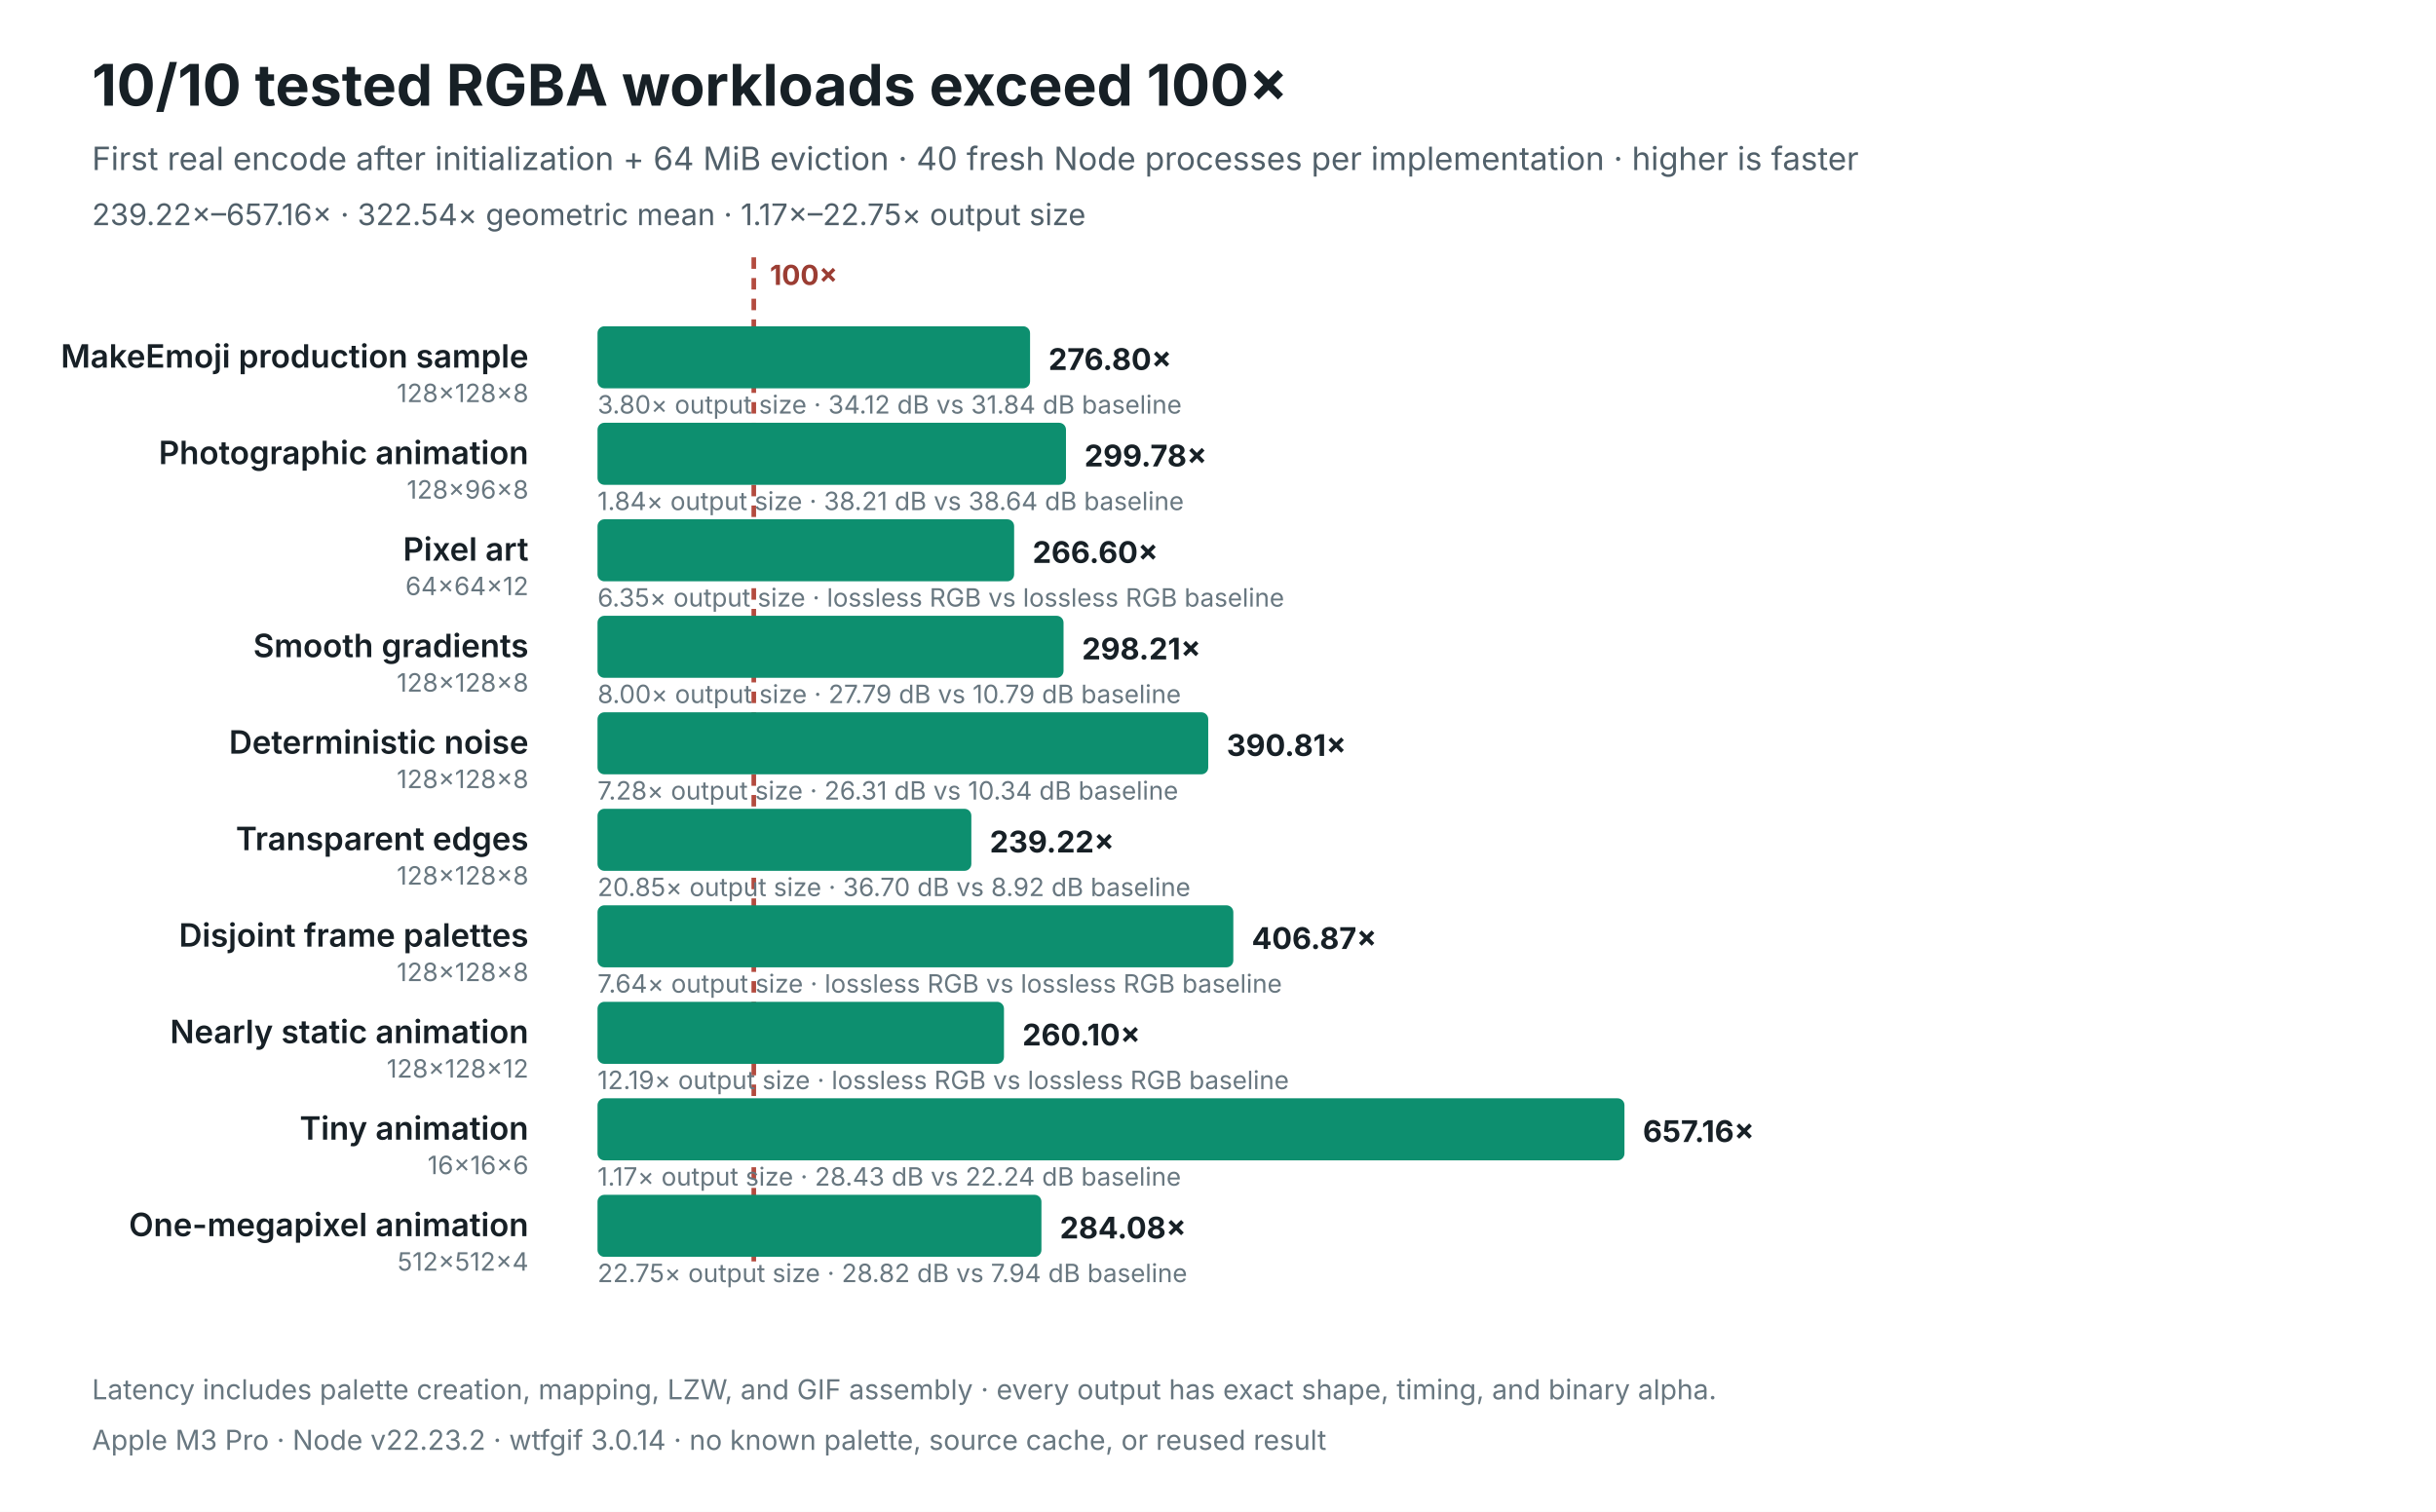
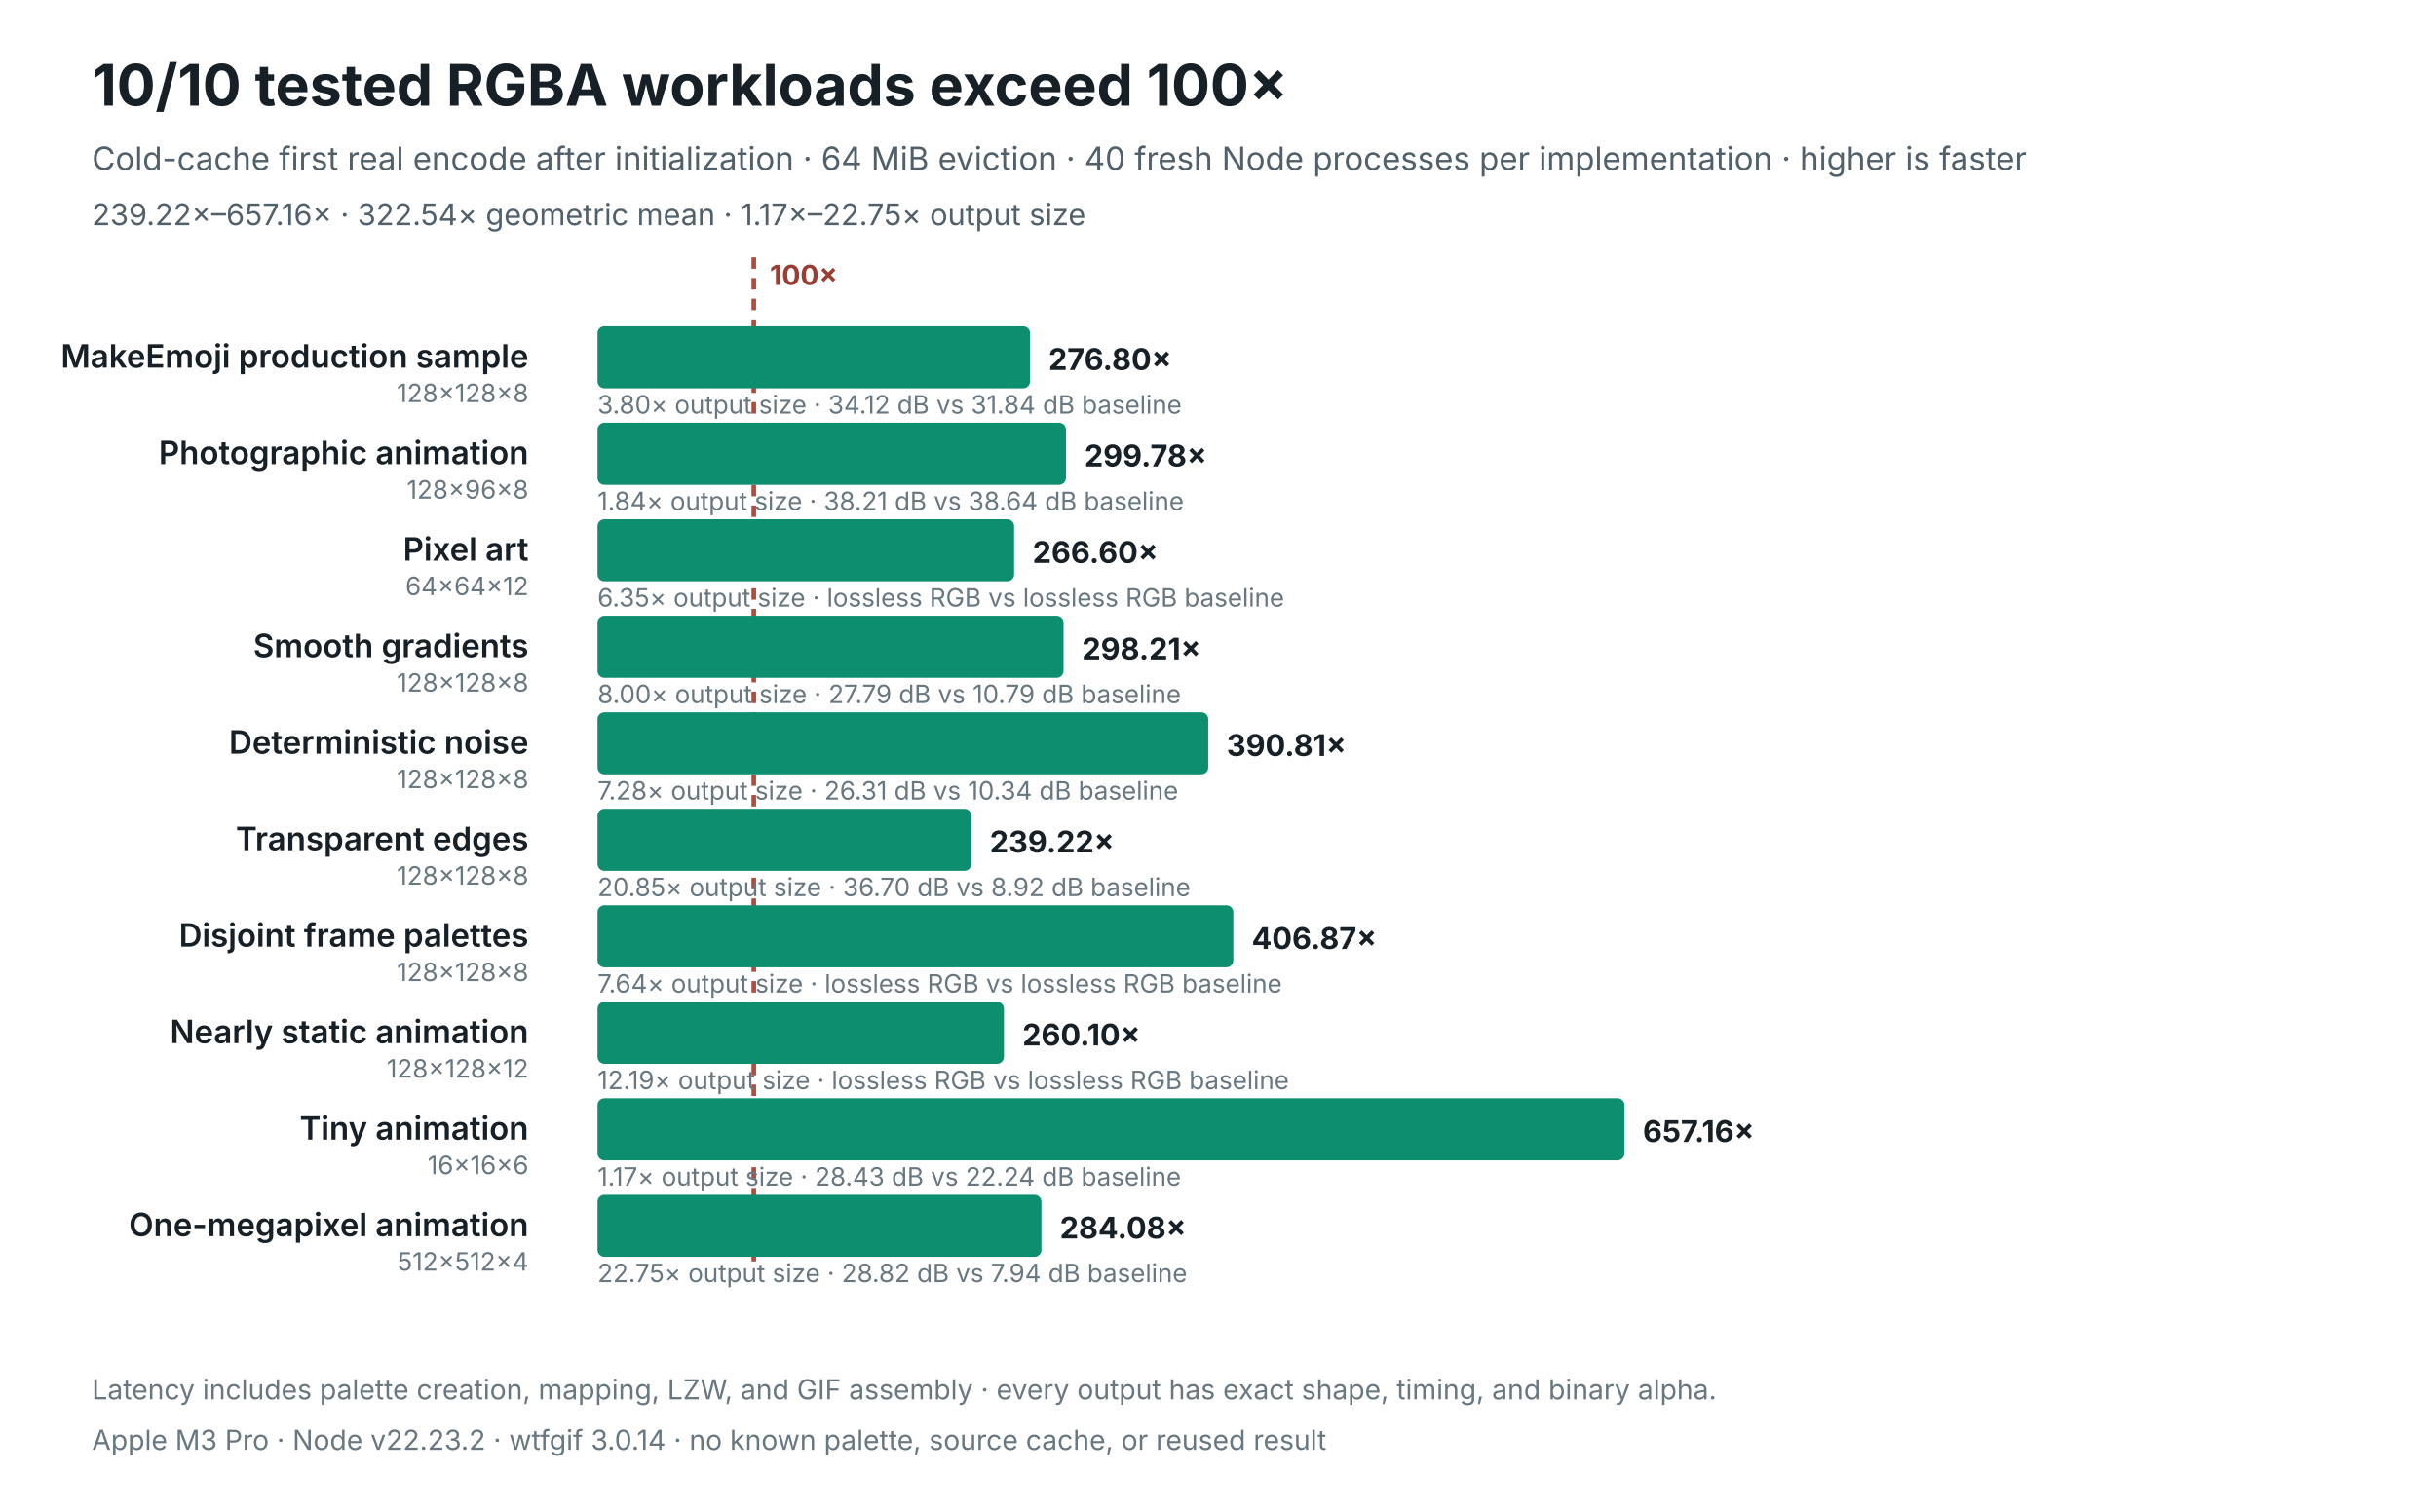
<svg xmlns="http://www.w3.org/2000/svg" width="1060" height="658" viewBox="0 0 1060 658" role="img" aria-labelledby="title desc">
  <rect width="100%" height="100%" fill="#ffffff" />
  <g font-family="ui-sans-serif, -apple-system, BlinkMacSystemFont, Segoe UI, sans-serif" fill="#172026">
    <text x="40" y="46" font-size="25" font-weight="700">10/10 tested RGBA workloads exceed 100×</text>
-     <text x="40" y="74" font-size="14" fill="#51606a">First real encode after initialization + 64 MiB eviction · 40 fresh Node processes per implementation · higher is faster</text>
+     <text x="40" y="74" font-size="14" fill="#51606a">Cold-cache first real encode after initialization · 64 MiB eviction · 40 fresh Node processes per implementation · higher is faster</text>
    <text x="40" y="98" font-size="13" fill="#51606a">239.22×–657.16× · 322.54× geometric mean · 1.17×–22.75× output size</text>
    <line x1="328" y1="112" x2="328" y2="552" stroke="#b34b3f" stroke-width="2" stroke-dasharray="5 4" />
    <text x="335" y="124" font-size="12" font-weight="700" fill="#9b3d33">100×</text>
    <text x="230" y="160" text-anchor="end" font-size="14" font-weight="600">MakeEmoji production sample</text>
    <text x="230" y="175" text-anchor="end" font-size="11" fill="#687780">128×128×8</text>
    <rect x="260" y="142" width="188.22" height="27" rx="3" fill="#0d8f6f" />
    <text x="456.22" y="161" font-size="13" font-weight="700">276.80×</text>
    <text x="260" y="180" font-size="11" fill="#687780">3.80× output size · 34.12 dB vs 31.84 dB baseline</text>
    <text x="230" y="202" text-anchor="end" font-size="14" font-weight="600">Photographic animation</text>
    <text x="230" y="217" text-anchor="end" font-size="11" fill="#687780">128×96×8</text>
    <rect x="260" y="184" width="203.85" height="27" rx="3" fill="#0d8f6f" />
    <text x="471.85" y="203" font-size="13" font-weight="700">299.78×</text>
    <text x="260" y="222" font-size="11" fill="#687780">1.84× output size · 38.21 dB vs 38.64 dB baseline</text>
    <text x="230" y="244" text-anchor="end" font-size="14" font-weight="600">Pixel art</text>
    <text x="230" y="259" text-anchor="end" font-size="11" fill="#687780">64×64×12</text>
    <rect x="260" y="226" width="181.29" height="27" rx="3" fill="#0d8f6f" />
    <text x="449.29" y="245" font-size="13" font-weight="700">266.60×</text>
    <text x="260" y="264" font-size="11" fill="#687780">6.35× output size · lossless RGB vs lossless RGB baseline</text>
    <text x="230" y="286" text-anchor="end" font-size="14" font-weight="600">Smooth gradients</text>
    <text x="230" y="301" text-anchor="end" font-size="11" fill="#687780">128×128×8</text>
    <rect x="260" y="268" width="202.79" height="27" rx="3" fill="#0d8f6f" />
    <text x="470.79" y="287" font-size="13" font-weight="700">298.21×</text>
    <text x="260" y="306" font-size="11" fill="#687780">8.00× output size · 27.79 dB vs 10.79 dB baseline</text>
    <text x="230" y="328" text-anchor="end" font-size="14" font-weight="600">Deterministic noise</text>
    <text x="230" y="343" text-anchor="end" font-size="11" fill="#687780">128×128×8</text>
    <rect x="260" y="310" width="265.75" height="27" rx="3" fill="#0d8f6f" />
    <text x="533.75" y="329" font-size="13" font-weight="700">390.81×</text>
    <text x="260" y="348" font-size="11" fill="#687780">7.28× output size · 26.31 dB vs 10.34 dB baseline</text>
    <text x="230" y="370" text-anchor="end" font-size="14" font-weight="600">Transparent edges</text>
    <text x="230" y="385" text-anchor="end" font-size="11" fill="#687780">128×128×8</text>
    <rect x="260" y="352" width="162.67" height="27" rx="3" fill="#0d8f6f" />
    <text x="430.67" y="371" font-size="13" font-weight="700">239.22×</text>
    <text x="260" y="390" font-size="11" fill="#687780">20.85× output size · 36.70 dB vs 8.92 dB baseline</text>
    <text x="230" y="412" text-anchor="end" font-size="14" font-weight="600">Disjoint frame palettes</text>
    <text x="230" y="427" text-anchor="end" font-size="11" fill="#687780">128×128×8</text>
    <rect x="260" y="394" width="276.67" height="27" rx="3" fill="#0d8f6f" />
    <text x="544.67" y="413" font-size="13" font-weight="700">406.87×</text>
    <text x="260" y="432" font-size="11" fill="#687780">7.64× output size · lossless RGB vs lossless RGB baseline</text>
    <text x="230" y="454" text-anchor="end" font-size="14" font-weight="600">Nearly static animation</text>
    <text x="230" y="469" text-anchor="end" font-size="11" fill="#687780">128×128×12</text>
    <rect x="260" y="436" width="176.87" height="27" rx="3" fill="#0d8f6f" />
    <text x="444.87" y="455" font-size="13" font-weight="700">260.10×</text>
    <text x="260" y="474" font-size="11" fill="#687780">12.19× output size · lossless RGB vs lossless RGB baseline</text>
    <text x="230" y="496" text-anchor="end" font-size="14" font-weight="600">Tiny animation</text>
    <text x="230" y="511" text-anchor="end" font-size="11" fill="#687780">16×16×6</text>
    <rect x="260" y="478" width="446.87" height="27" rx="3" fill="#0d8f6f" />
    <text x="714.87" y="497" font-size="13" font-weight="700">657.16×</text>
    <text x="260" y="516" font-size="11" fill="#687780">1.17× output size · 28.43 dB vs 22.24 dB baseline</text>
    <text x="230" y="538" text-anchor="end" font-size="14" font-weight="600">One-megapixel animation</text>
    <text x="230" y="553" text-anchor="end" font-size="11" fill="#687780">512×512×4</text>
    <rect x="260" y="520" width="193.17" height="27" rx="3" fill="#0d8f6f" />
    <text x="461.17" y="539" font-size="13" font-weight="700">284.08×</text>
    <text x="260" y="558" font-size="11" fill="#687780">22.75× output size · 28.82 dB vs 7.94 dB baseline</text>
    <text x="40" y="609" font-size="12" fill="#687780">Latency includes palette creation, mapping, LZW, and GIF assembly · every output has exact shape, timing, and binary alpha.</text>
    <text x="40" y="631" font-size="12" fill="#687780">Apple M3 Pro · Node v22.23.2 · wtfgif 3.0.14 · no known palette, source cache, or reused result</text>
  </g>
</svg>
